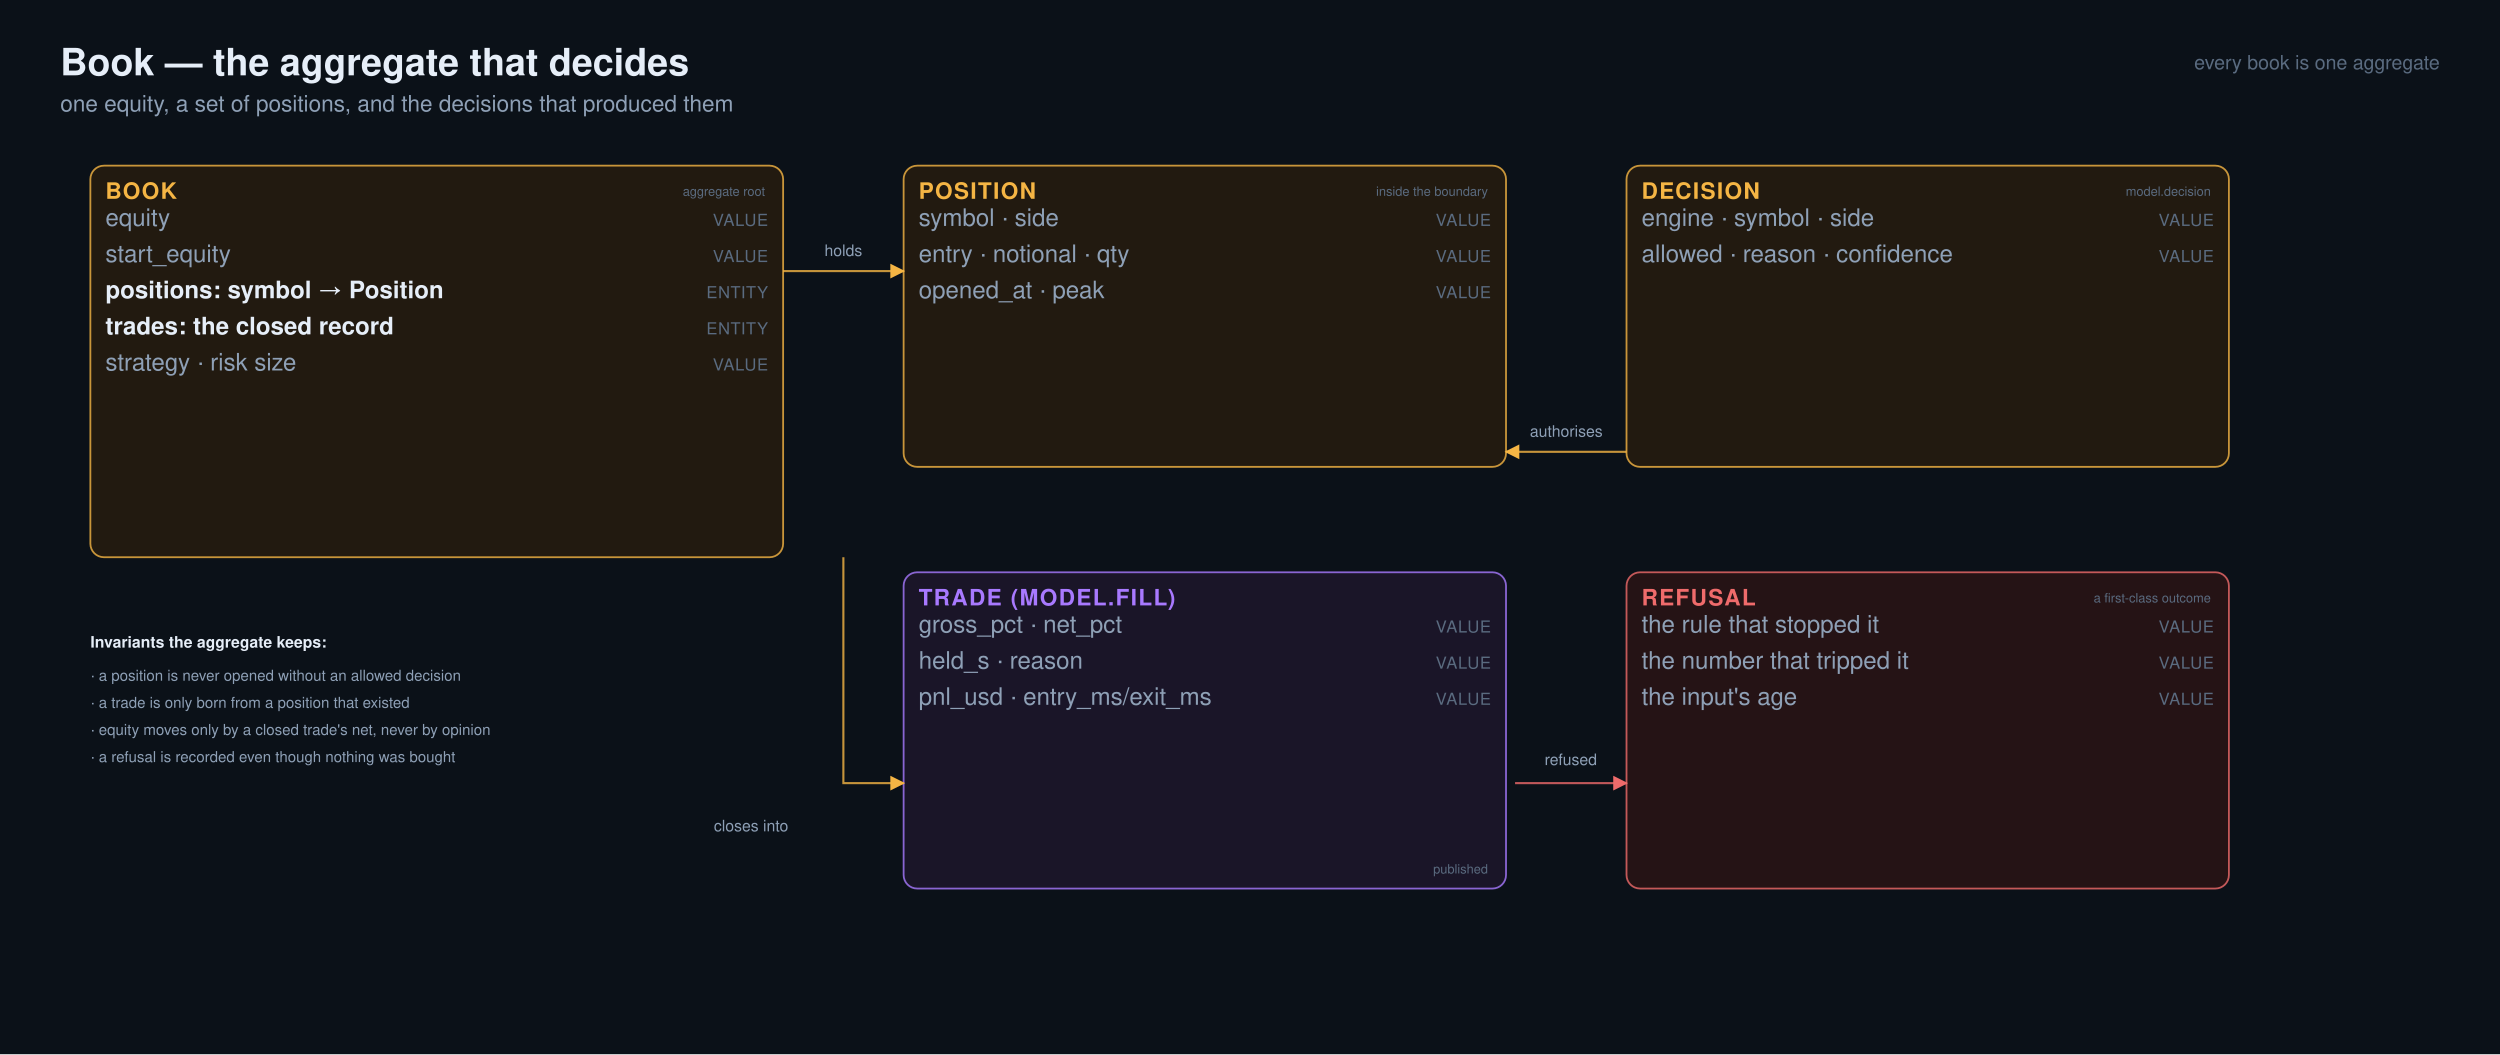
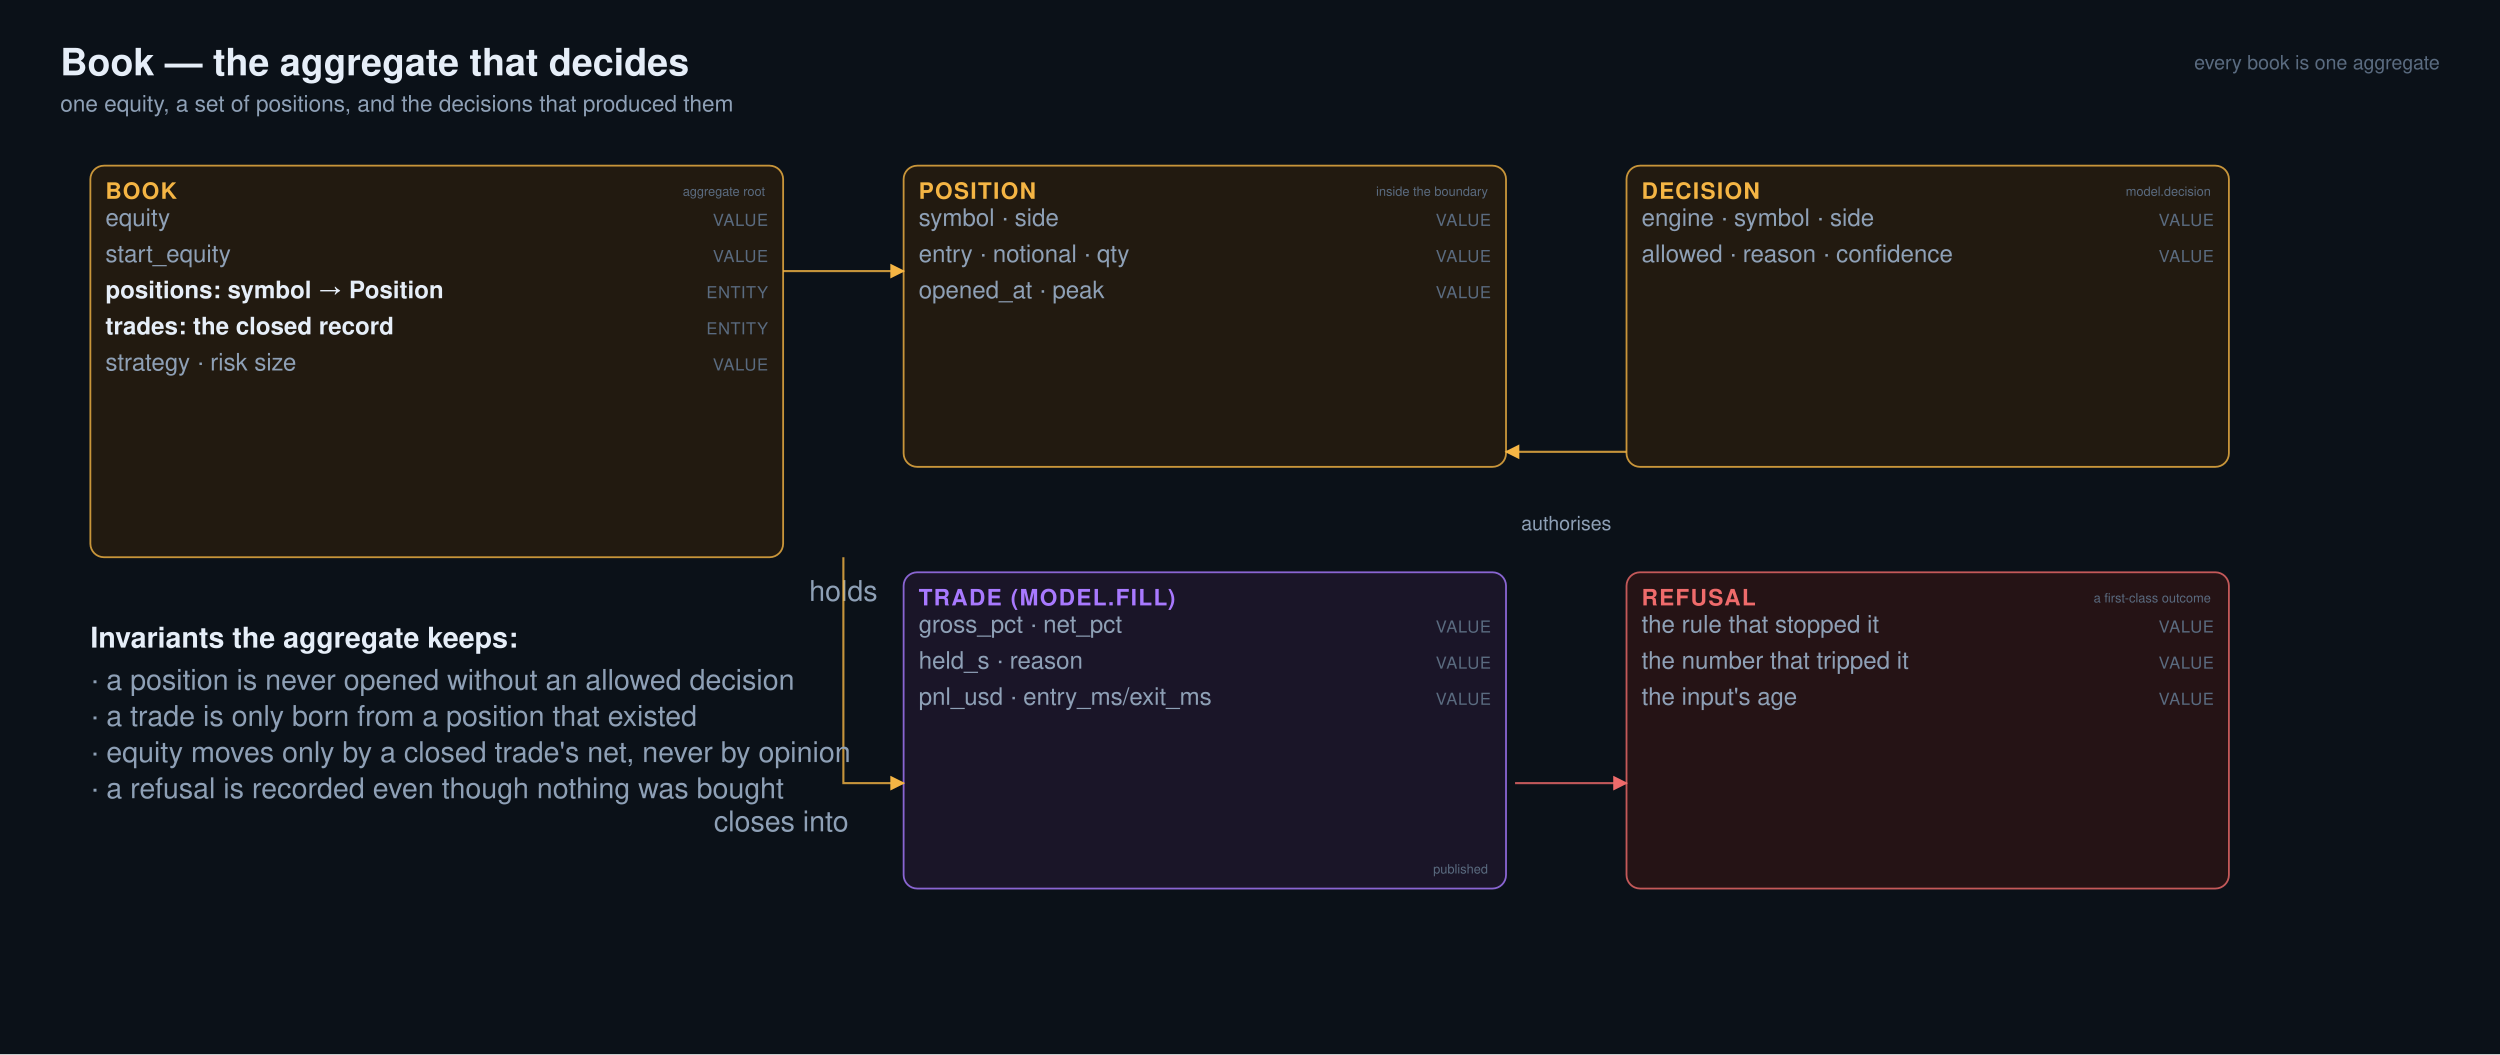
<svg xmlns="http://www.w3.org/2000/svg" width="1660" height="700" viewBox="0 0 1660 700" font-family="-apple-system, BlinkMacSystemFont, Helvetica, Arial, sans-serif">
  <rect width="1660" height="700" fill="#0b1118" />
  <marker id="a-market" viewBox="0 0 10 10" refX="9" refY="5" markerWidth="7" markerHeight="7" orient="auto-start-reverse">
    <path d="M 0 0 L 10 5 L 0 10 z" fill="#4f9bff" />
  </marker>
  <marker id="a-intel" viewBox="0 0 10 10" refX="9" refY="5" markerWidth="7" markerHeight="7" orient="auto-start-reverse">
    <path d="M 0 0 L 10 5 L 0 10 z" fill="#38d39f" />
  </marker>
  <marker id="a-model" viewBox="0 0 10 10" refX="9" refY="5" markerWidth="7" markerHeight="7" orient="auto-start-reverse">
    <path d="M 0 0 L 10 5 L 0 10 z" fill="#f5b544" />
  </marker>
  <marker id="a-risk" viewBox="0 0 10 10" refX="9" refY="5" markerWidth="7" markerHeight="7" orient="auto-start-reverse">
    <path d="M 0 0 L 10 5 L 0 10 z" fill="#ef6b6b" />
  </marker>
  <marker id="a-evidence" viewBox="0 0 10 10" refX="9" refY="5" markerWidth="7" markerHeight="7" orient="auto-start-reverse">
    <path d="M 0 0 L 10 5 L 0 10 z" fill="#a879ff" />
  </marker>
  <marker id="a-control" viewBox="0 0 10 10" refX="9" refY="5" markerWidth="7" markerHeight="7" orient="auto-start-reverse">
    <path d="M 0 0 L 10 5 L 0 10 z" fill="#7f8ea3" />
  </marker>
  <text x="40" y="50" fill="#e6eef8" font-size="25" font-weight="700">Book — the aggregate that decides</text>
  <text x="40" y="74" fill="#8ea0b6" font-size="15">one equity, a set of positions, and the decisions that produced them</text>
  <text x="1620" y="46" fill="#5a6b80" font-size="13" text-anchor="end">every book is one aggregate</text>
  <rect x="60" y="110" width="460" height="260" rx="9" fill="#221a10" stroke="#f5b544" stroke-opacity="0.8" stroke-width="1.2" />
  <text x="70" y="132" fill="#f5b544" font-size="15.0" font-weight="700" letter-spacing="0.06em">BOOK</text>
  <text x="508" y="130" fill="#5a6b80" font-size="8.5" text-anchor="end">aggregate root</text>
  <text x="70" y="150" fill="#8ea0b6" font-size="16.0" font-weight="400">equity</text>
  <text x="510" y="150" fill="#5a6b80" font-size="11" text-anchor="end" letter-spacing="0.04em">VALUE</text>
  <text x="70" y="174.0" fill="#8ea0b6" font-size="16.0" font-weight="400">start_equity</text>
  <text x="510" y="174.0" fill="#5a6b80" font-size="11" text-anchor="end" letter-spacing="0.04em">VALUE</text>
  <text x="70" y="198.0" fill="#e6eef8" font-size="16.0" font-weight="600">positions: symbol → Position</text>
  <text x="510" y="198.0" fill="#5a6b80" font-size="11" text-anchor="end" letter-spacing="0.04em">ENTITY</text>
  <text x="70" y="222.0" fill="#e6eef8" font-size="16.0" font-weight="600">trades: the closed record</text>
  <text x="510" y="222.0" fill="#5a6b80" font-size="11" text-anchor="end" letter-spacing="0.04em">ENTITY</text>
  <text x="70" y="246.0" fill="#8ea0b6" font-size="16.0" font-weight="400">strategy · risk size</text>
  <text x="510" y="246.0" fill="#5a6b80" font-size="11" text-anchor="end" letter-spacing="0.04em">VALUE</text>
  <rect x="600" y="110" width="400" height="200" rx="9" fill="#221a10" stroke="#f5b544" stroke-opacity="0.8" stroke-width="1.2" />
  <text x="610" y="132" fill="#f5b544" font-size="15.0" font-weight="700" letter-spacing="0.06em">POSITION</text>
  <text x="988" y="130" fill="#5a6b80" font-size="8.5" text-anchor="end">inside the boundary</text>
  <text x="610" y="150" fill="#8ea0b6" font-size="16.0" font-weight="400">symbol · side</text>
  <text x="990" y="150" fill="#5a6b80" font-size="11" text-anchor="end" letter-spacing="0.04em">VALUE</text>
  <text x="610" y="174.0" fill="#8ea0b6" font-size="16.0" font-weight="400">entry · notional · qty</text>
  <text x="990" y="174.0" fill="#5a6b80" font-size="11" text-anchor="end" letter-spacing="0.04em">VALUE</text>
  <text x="610" y="198.0" fill="#8ea0b6" font-size="16.0" font-weight="400">opened_at · peak</text>
  <text x="990" y="198.0" fill="#5a6b80" font-size="11" text-anchor="end" letter-spacing="0.04em">VALUE</text>
  <rect x="600" y="380" width="400" height="210" rx="9" fill="#1a1528" stroke="#a879ff" stroke-opacity="0.8" stroke-width="1.2" />
  <text x="610" y="402" fill="#a879ff" font-size="15.0" font-weight="700" letter-spacing="0.06em">TRADE (MODEL.FILL)</text>
  <text x="988" y="580" fill="#5a6b80" font-size="8.5" text-anchor="end">published</text>
  <text x="610" y="420" fill="#8ea0b6" font-size="16.0" font-weight="400">gross_pct · net_pct</text>
  <text x="990" y="420" fill="#5a6b80" font-size="11" text-anchor="end" letter-spacing="0.04em">VALUE</text>
  <text x="610" y="444.0" fill="#8ea0b6" font-size="16.0" font-weight="400">held_s · reason</text>
  <text x="990" y="444.0" fill="#5a6b80" font-size="11" text-anchor="end" letter-spacing="0.04em">VALUE</text>
  <text x="610" y="468.0" fill="#8ea0b6" font-size="16.0" font-weight="400">pnl_usd · entry_ms/exit_ms</text>
  <text x="990" y="468.0" fill="#5a6b80" font-size="11" text-anchor="end" letter-spacing="0.04em">VALUE</text>
  <rect x="1080" y="110" width="400" height="200" rx="9" fill="#221a10" stroke="#f5b544" stroke-opacity="0.8" stroke-width="1.2" />
  <text x="1090" y="132" fill="#f5b544" font-size="15.0" font-weight="700" letter-spacing="0.06em">DECISION</text>
  <text x="1468" y="130" fill="#5a6b80" font-size="8.5" text-anchor="end">model.decision</text>
  <text x="1090" y="150" fill="#8ea0b6" font-size="16.0" font-weight="400">engine · symbol · side</text>
  <text x="1470" y="150" fill="#5a6b80" font-size="11" text-anchor="end" letter-spacing="0.04em">VALUE</text>
  <text x="1090" y="174.0" fill="#8ea0b6" font-size="16.0" font-weight="400">allowed · reason · confidence</text>
  <text x="1470" y="174.0" fill="#5a6b80" font-size="11" text-anchor="end" letter-spacing="0.04em">VALUE</text>
  <rect x="1080" y="380" width="400" height="210" rx="9" fill="#251315" stroke="#ef6b6b" stroke-opacity="0.8" stroke-width="1.2" />
  <text x="1090" y="402" fill="#ef6b6b" font-size="15.0" font-weight="700" letter-spacing="0.06em">REFUSAL</text>
  <text x="1468" y="400" fill="#5a6b80" font-size="8.5" text-anchor="end">a first-class outcome</text>
  <text x="1090" y="420" fill="#8ea0b6" font-size="16.0" font-weight="400">the rule that stopped it</text>
  <text x="1470" y="420" fill="#5a6b80" font-size="11" text-anchor="end" letter-spacing="0.04em">VALUE</text>
  <text x="1090" y="444.0" fill="#8ea0b6" font-size="16.0" font-weight="400">the number that tripped it</text>
  <text x="1470" y="444.0" fill="#5a6b80" font-size="11" text-anchor="end" letter-spacing="0.04em">VALUE</text>
  <text x="1090" y="468.0" fill="#8ea0b6" font-size="16.0" font-weight="400">the input's age</text>
  <text x="1470" y="468.0" fill="#5a6b80" font-size="11" text-anchor="end" letter-spacing="0.04em">VALUE</text>
  <path d="M 520,180 L 600,180" fill="none" stroke="#f5b544" stroke-opacity="0.8" stroke-width="1.4" marker-end="url(#a-model)" />
-   <text x="560" y="170" fill="#8ea0b6" font-size="10.5" text-anchor="middle" font-weight="400">holds</text>
+   <text x="560" y="399" fill="#8ea0b6" font-size="19" text-anchor="middle" font-weight="400">holds</text>
  <path d="M 1080,300 L 1000,300" fill="none" stroke="#f5b544" stroke-opacity="0.8" stroke-width="1.4" marker-end="url(#a-model)" />
-   <text x="1040" y="290" fill="#8ea0b6" font-size="10.5" text-anchor="middle" font-weight="400">authorises</text>
+   <text x="1040" y="352" fill="#8ea0b6" font-size="13" text-anchor="middle" font-weight="400">authorises</text>
  <path d="M 560,370 L 560,520 L 600,520" fill="none" stroke="#f5b544" stroke-opacity="0.8" stroke-width="1.4" marker-end="url(#a-model)" />
-   <text x="474" y="552" fill="#8ea0b6" font-size="10.5" text-anchor="start" font-weight="400">closes into</text>
+   <text x="474" y="552" fill="#8ea0b6" font-size="19" text-anchor="start" font-weight="400">closes into</text>
  <path d="M 1006,520 L 1080,520" fill="none" stroke="#ef6b6b" stroke-opacity="0.8" stroke-width="1.4" marker-end="url(#a-risk)" />
-   <text x="1043" y="508" fill="#8ea0b6" font-size="10.5" text-anchor="middle" font-weight="400">refused</text>
-   <text x="60" y="430" fill="#e6eef8" font-size="10.5" text-anchor="start" font-weight="600">Invariants the aggregate keeps:</text>
-   <text x="60" y="452" fill="#8ea0b6" font-size="10" text-anchor="start" font-weight="400">· a position is never opened without an allowed decision</text>
-   <text x="60" y="470" fill="#8ea0b6" font-size="10" text-anchor="start" font-weight="400">· a trade is only born from a position that existed</text>
-   <text x="60" y="488" fill="#8ea0b6" font-size="10" text-anchor="start" font-weight="400">· equity moves only by a closed trade's net, never by opinion</text>
-   <text x="60" y="506" fill="#8ea0b6" font-size="10" text-anchor="start" font-weight="400">· a refusal is recorded even though nothing was bought</text>
+   <text x="60" y="430" fill="#e6eef8" font-size="19" text-anchor="start" font-weight="600">Invariants the aggregate keeps:</text>
+   <text x="60" y="458" fill="#8ea0b6" font-size="19" text-anchor="start" font-weight="400">· a position is never opened without an allowed decision</text>
+   <text x="60" y="482" fill="#8ea0b6" font-size="19" text-anchor="start" font-weight="400">· a trade is only born from a position that existed</text>
+   <text x="60" y="506" fill="#8ea0b6" font-size="19" text-anchor="start" font-weight="400">· equity moves only by a closed trade's net, never by opinion</text>
+   <text x="60" y="530" fill="#8ea0b6" font-size="19" text-anchor="start" font-weight="400">· a refusal is recorded even though nothing was bought</text>
</svg>
